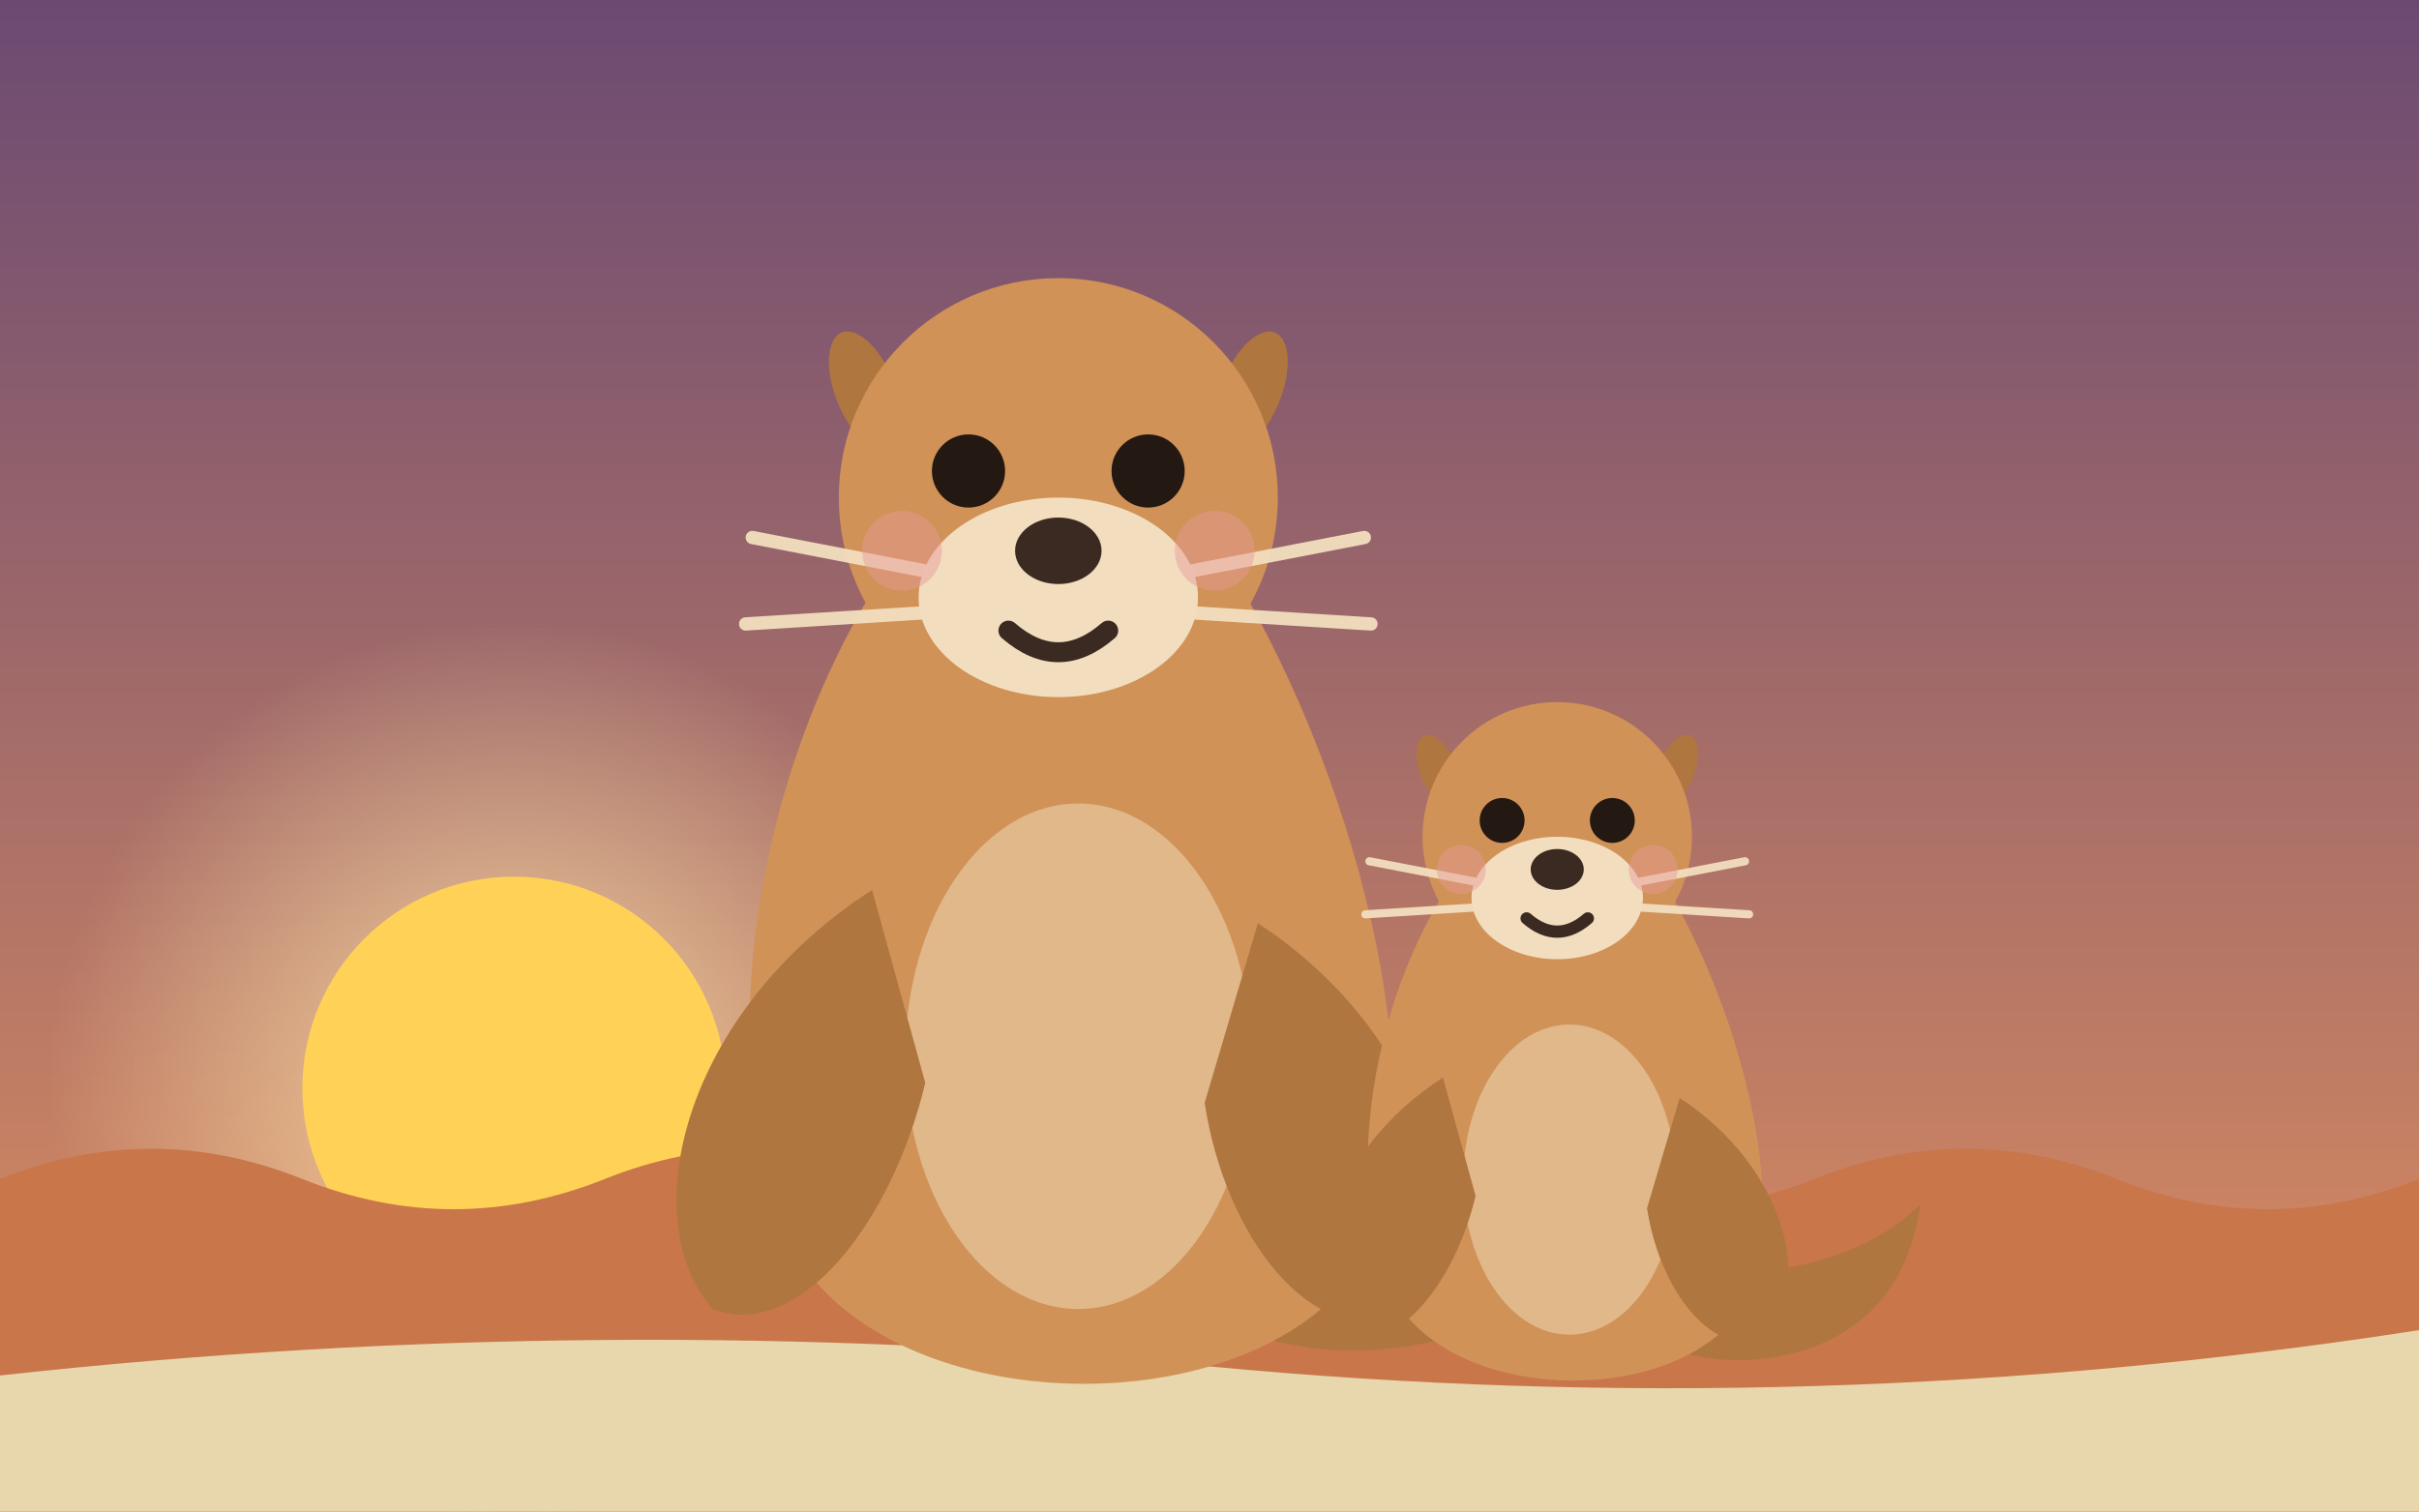
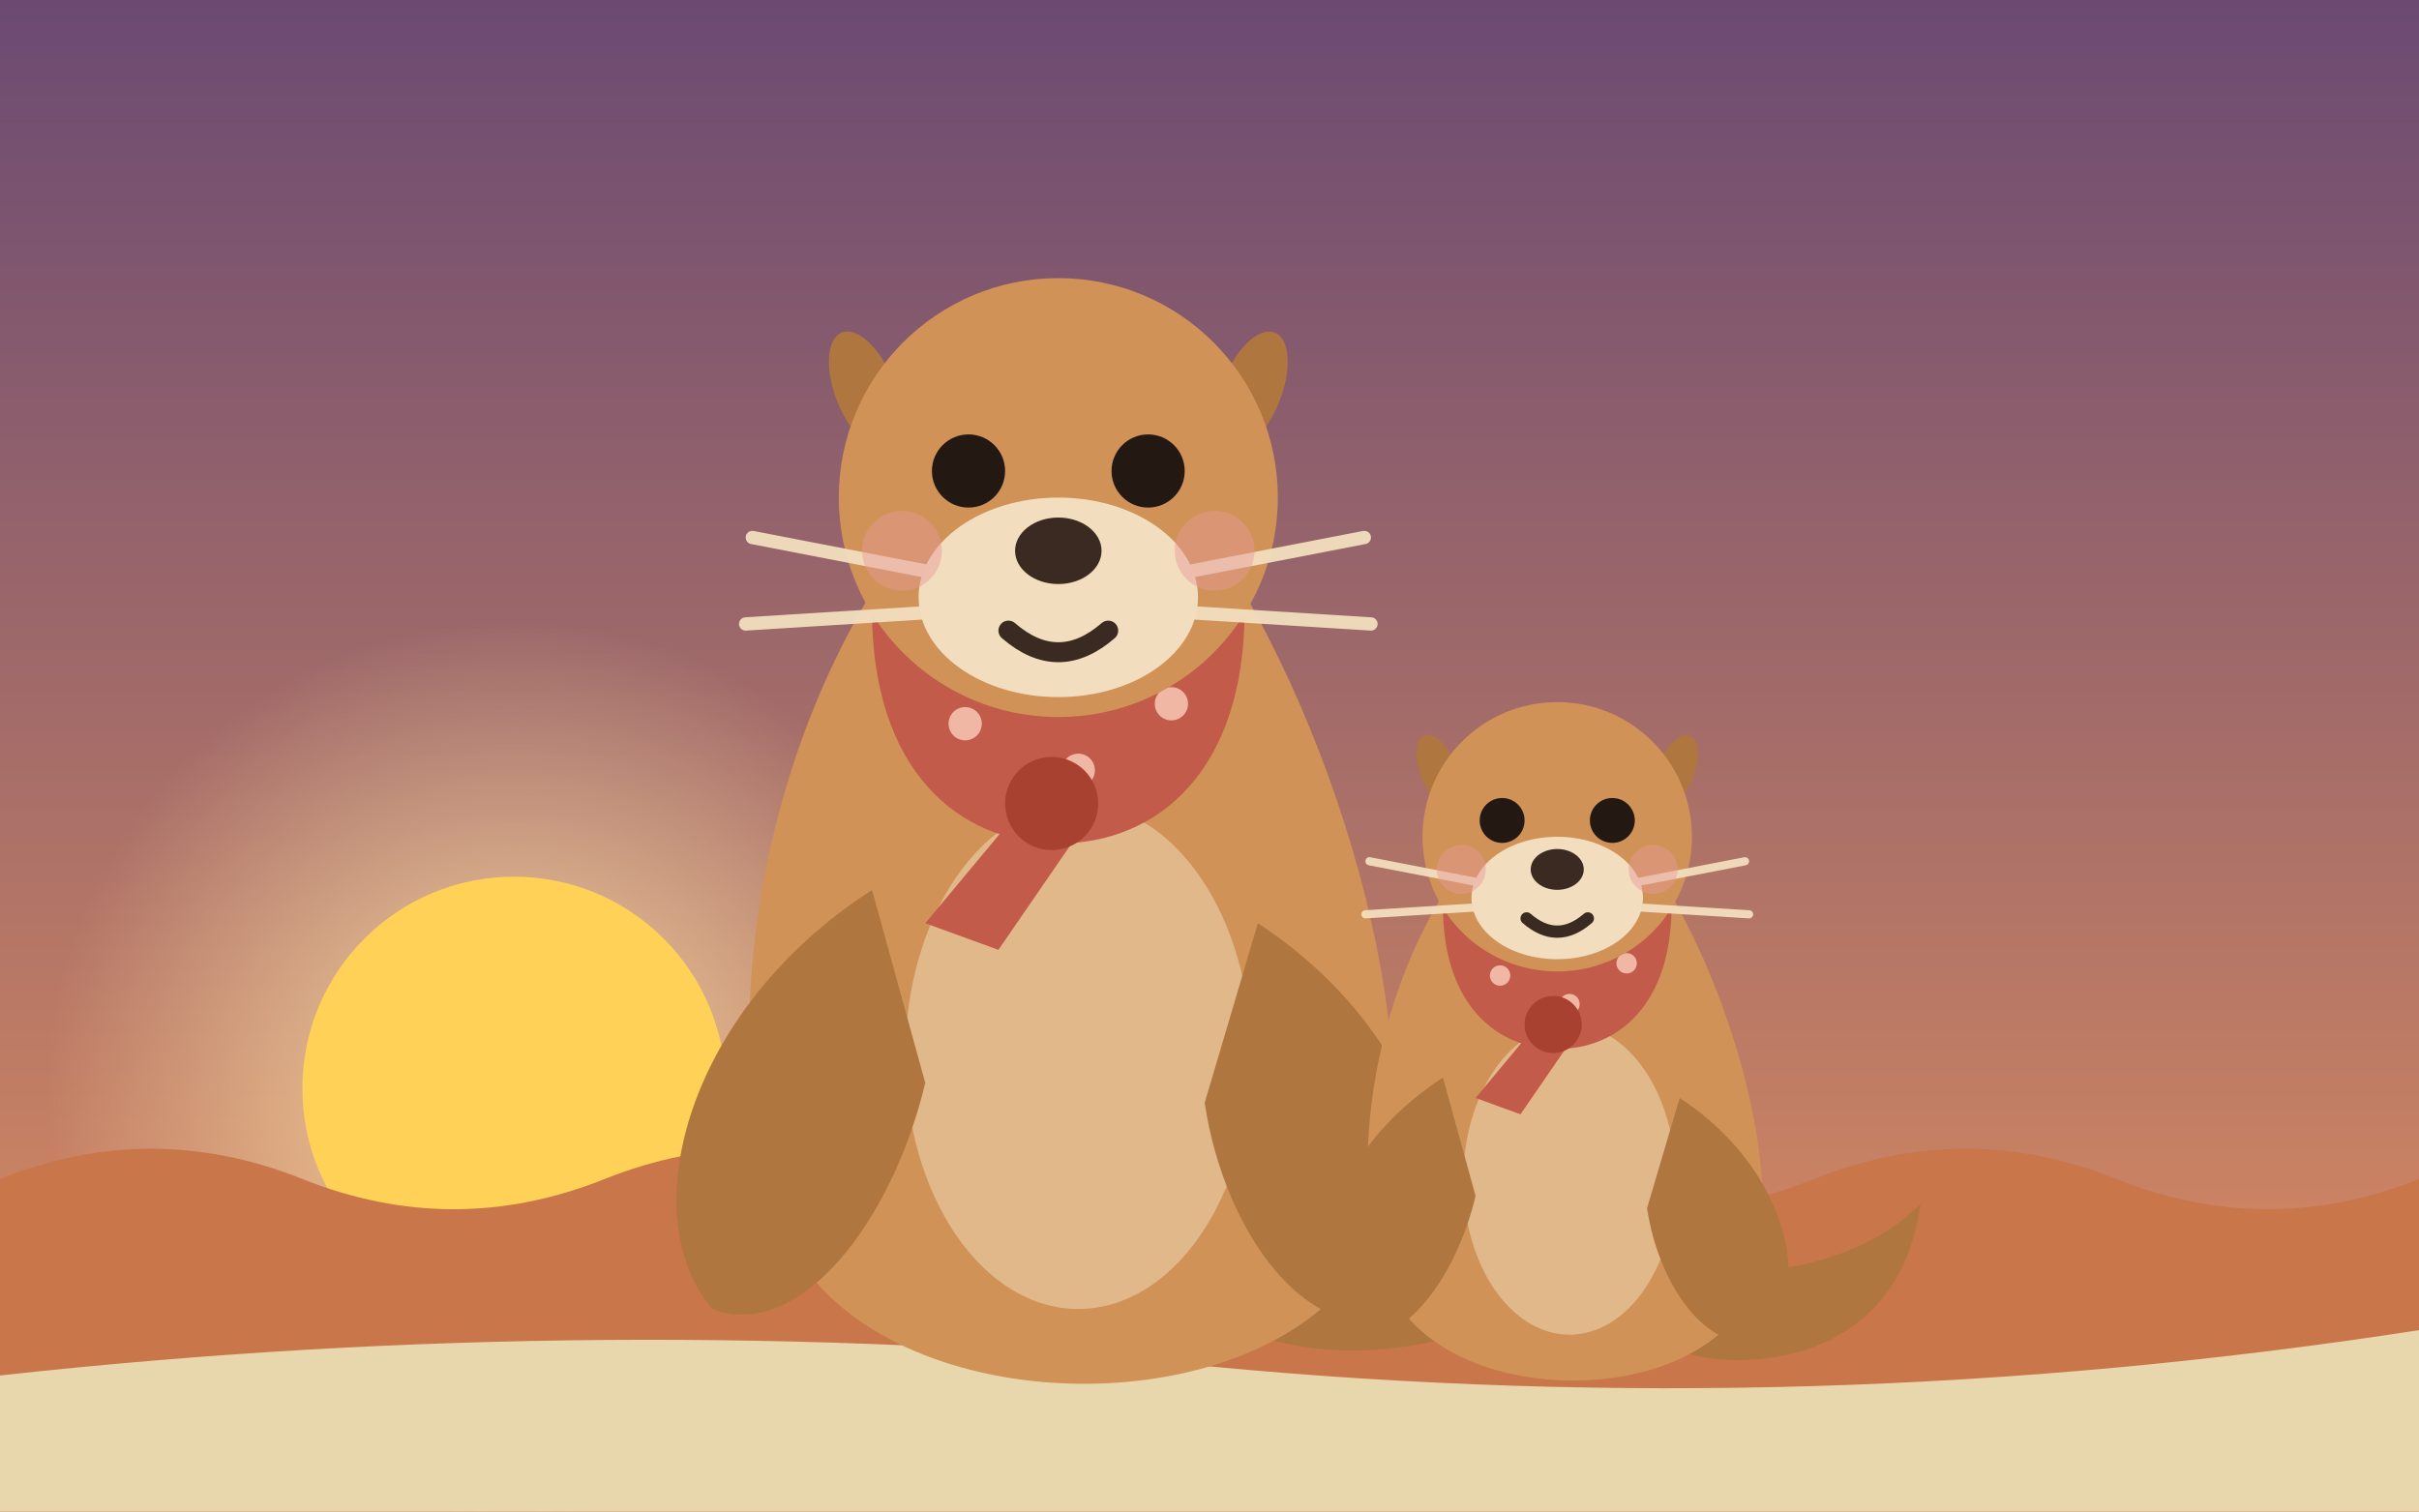
<svg xmlns="http://www.w3.org/2000/svg" viewBox="0 0 1600 1000" role="img">
  <defs>
    <linearGradient id="sky" x1="0" y1="0" x2="0" y2="1">
      <stop offset="0" stop-color="#6b4a72" />
      <stop offset="1" stop-color="#e2915f" />
    </linearGradient>
    <radialGradient id="glow" cx="0.5" cy="0.5" r="0.5">
      <stop offset="0" stop-color="#ffe9b0" stop-opacity=".8" />
      <stop offset="1" stop-color="#ffe9b0" stop-opacity="0" />
    </radialGradient>
  </defs>
  <rect width="1600" height="1000" fill="url(#sky)" />
  <circle cx="340" cy="720" r="308" fill="url(#glow)" />
  <circle cx="340" cy="720" r="140" fill="#ffd257" />
  <path d="M0 780 q100 -40 200 0 t200 0 t200 0 t200 0 t200 0 t200 0 t200 0 t200 0 L1600 1000 L0 1000 Z" fill="#c9764a" />
  <path d="M0 910 Q400 866 800 904 T1600 880 L1600 1000 L0 1000 Z" fill="#e8d6ac" />
  <g transform="translate(700 329.2) scale(2.2 2.2)">
    <path d="M46 214 q92 6 132 -34 q-8 56 -58 72 q-44 12 -78 -8 Z" fill="#b0763f" />
    <path d="M-52 22 C-98 92, -104 190, -76 232 C-42 278, 58 278, 90 232 C116 188, 92 88, 52 22 Z" fill="#d09257" />
    <ellipse cx="6" cy="168" rx="52" ry="76" fill="#f2ddbe" opacity=".5" />
    <path d="M-56 118 C-112 154, -128 216, -104 244 C-78 254, -50 218, -40 176 Z" fill="#b0763f" />
    <path d="M60 128 C112 162, 126 220, 102 246 C76 256, 50 222, 44 182 Z" fill="#b0763f" />
+     <path d="M-56 34 C-32 76, 32 76, 56 34 C56 82, 30 104, 0 104 C-30 104, -56 82, -56 34 Z" fill="#c25b4a" />
+     <g fill="#f0b8a4">
+       <circle cx="-28" cy="68" r="5" />
+       <circle cx="6" cy="82" r="5" />
+       <circle cx="34" cy="62" r="5" />
+     </g>
+     <path d="M-10 92 L-40 128 L-18 136 L4 104 Z" fill="#c25b4a" />
+     <circle cx="-2" cy="92" r="14" fill="#a8412f" />
    <ellipse cx="-58" cy="-32" rx="9" ry="19" transform="rotate(-22 -58 -32)" fill="#b0763f" />
    <ellipse cx="58" cy="-32" rx="9" ry="19" transform="rotate(22 58 -32)" fill="#b0763f" />
    <circle cx="0" cy="0" r="66" fill="#d09257" />
    <ellipse cx="0" cy="30" rx="42" ry="30" fill="#f2ddbe" />
    <g stroke="#f2ddbe" stroke-width="4" stroke-linecap="round" opacity=".95">
      <path d="M-30 24 L-92 12" />
      <path d="M-30 34 L-94 38" />
      <path d="M30 24 L92 12" />
      <path d="M30 34 L94 38" />
    </g>
    <ellipse cx="0" cy="16" rx="13" ry="10" fill="#3b2a22" />
    <path d="M-15 40 q15 13 30 0" stroke="#3b2a22" stroke-width="6" fill="none" stroke-linecap="round" />
    <circle cx="-27" cy="-8" r="11" fill="#241812" />
    <circle cx="27" cy="-8" r="11" fill="#241812" />
    <circle cx="-47" cy="16" r="12" fill="#e79a9a" opacity=".45" />
    <circle cx="47" cy="16" r="12" fill="#e79a9a" opacity=".45" />
  </g>
  <g transform="translate(1030 553.6) scale(1.35 1.35)">
    <path d="M46 214 q92 6 132 -34 q-8 56 -58 72 q-44 12 -78 -8 Z" fill="#b0763f" />
    <path d="M-52 22 C-98 92, -104 190, -76 232 C-42 278, 58 278, 90 232 C116 188, 92 88, 52 22 Z" fill="#d09257" />
    <ellipse cx="6" cy="168" rx="52" ry="76" fill="#f2ddbe" opacity=".5" />
    <path d="M-56 118 C-112 154, -128 216, -104 244 C-78 254, -50 218, -40 176 Z" fill="#b0763f" />
    <path d="M60 128 C112 162, 126 220, 102 246 C76 256, 50 222, 44 182 Z" fill="#b0763f" />
+     <path d="M-56 34 C-32 76, 32 76, 56 34 C56 82, 30 104, 0 104 C-30 104, -56 82, -56 34 Z" fill="#c25b4a" />
+     <g fill="#f0b8a4">
+       <circle cx="-28" cy="68" r="5" />
+       <circle cx="6" cy="82" r="5" />
+       <circle cx="34" cy="62" r="5" />
+     </g>
+     <path d="M-10 92 L-40 128 L-18 136 L4 104 Z" fill="#c25b4a" />
+     <circle cx="-2" cy="92" r="14" fill="#a8412f" />
    <ellipse cx="-58" cy="-32" rx="9" ry="19" transform="rotate(-22 -58 -32)" fill="#b0763f" />
    <ellipse cx="58" cy="-32" rx="9" ry="19" transform="rotate(22 58 -32)" fill="#b0763f" />
    <circle cx="0" cy="0" r="66" fill="#d09257" />
    <ellipse cx="0" cy="30" rx="42" ry="30" fill="#f2ddbe" />
    <g stroke="#f2ddbe" stroke-width="4" stroke-linecap="round" opacity=".95">
      <path d="M-30 24 L-92 12" />
      <path d="M-30 34 L-94 38" />
      <path d="M30 24 L92 12" />
      <path d="M30 34 L94 38" />
    </g>
    <ellipse cx="0" cy="16" rx="13" ry="10" fill="#3b2a22" />
    <path d="M-15 40 q15 13 30 0" stroke="#3b2a22" stroke-width="6" fill="none" stroke-linecap="round" />
    <circle cx="-27" cy="-8" r="11" fill="#241812" />
    <circle cx="27" cy="-8" r="11" fill="#241812" />
    <circle cx="-47" cy="16" r="12" fill="#e79a9a" opacity=".45" />
    <circle cx="47" cy="16" r="12" fill="#e79a9a" opacity=".45" />
  </g>
</svg>
